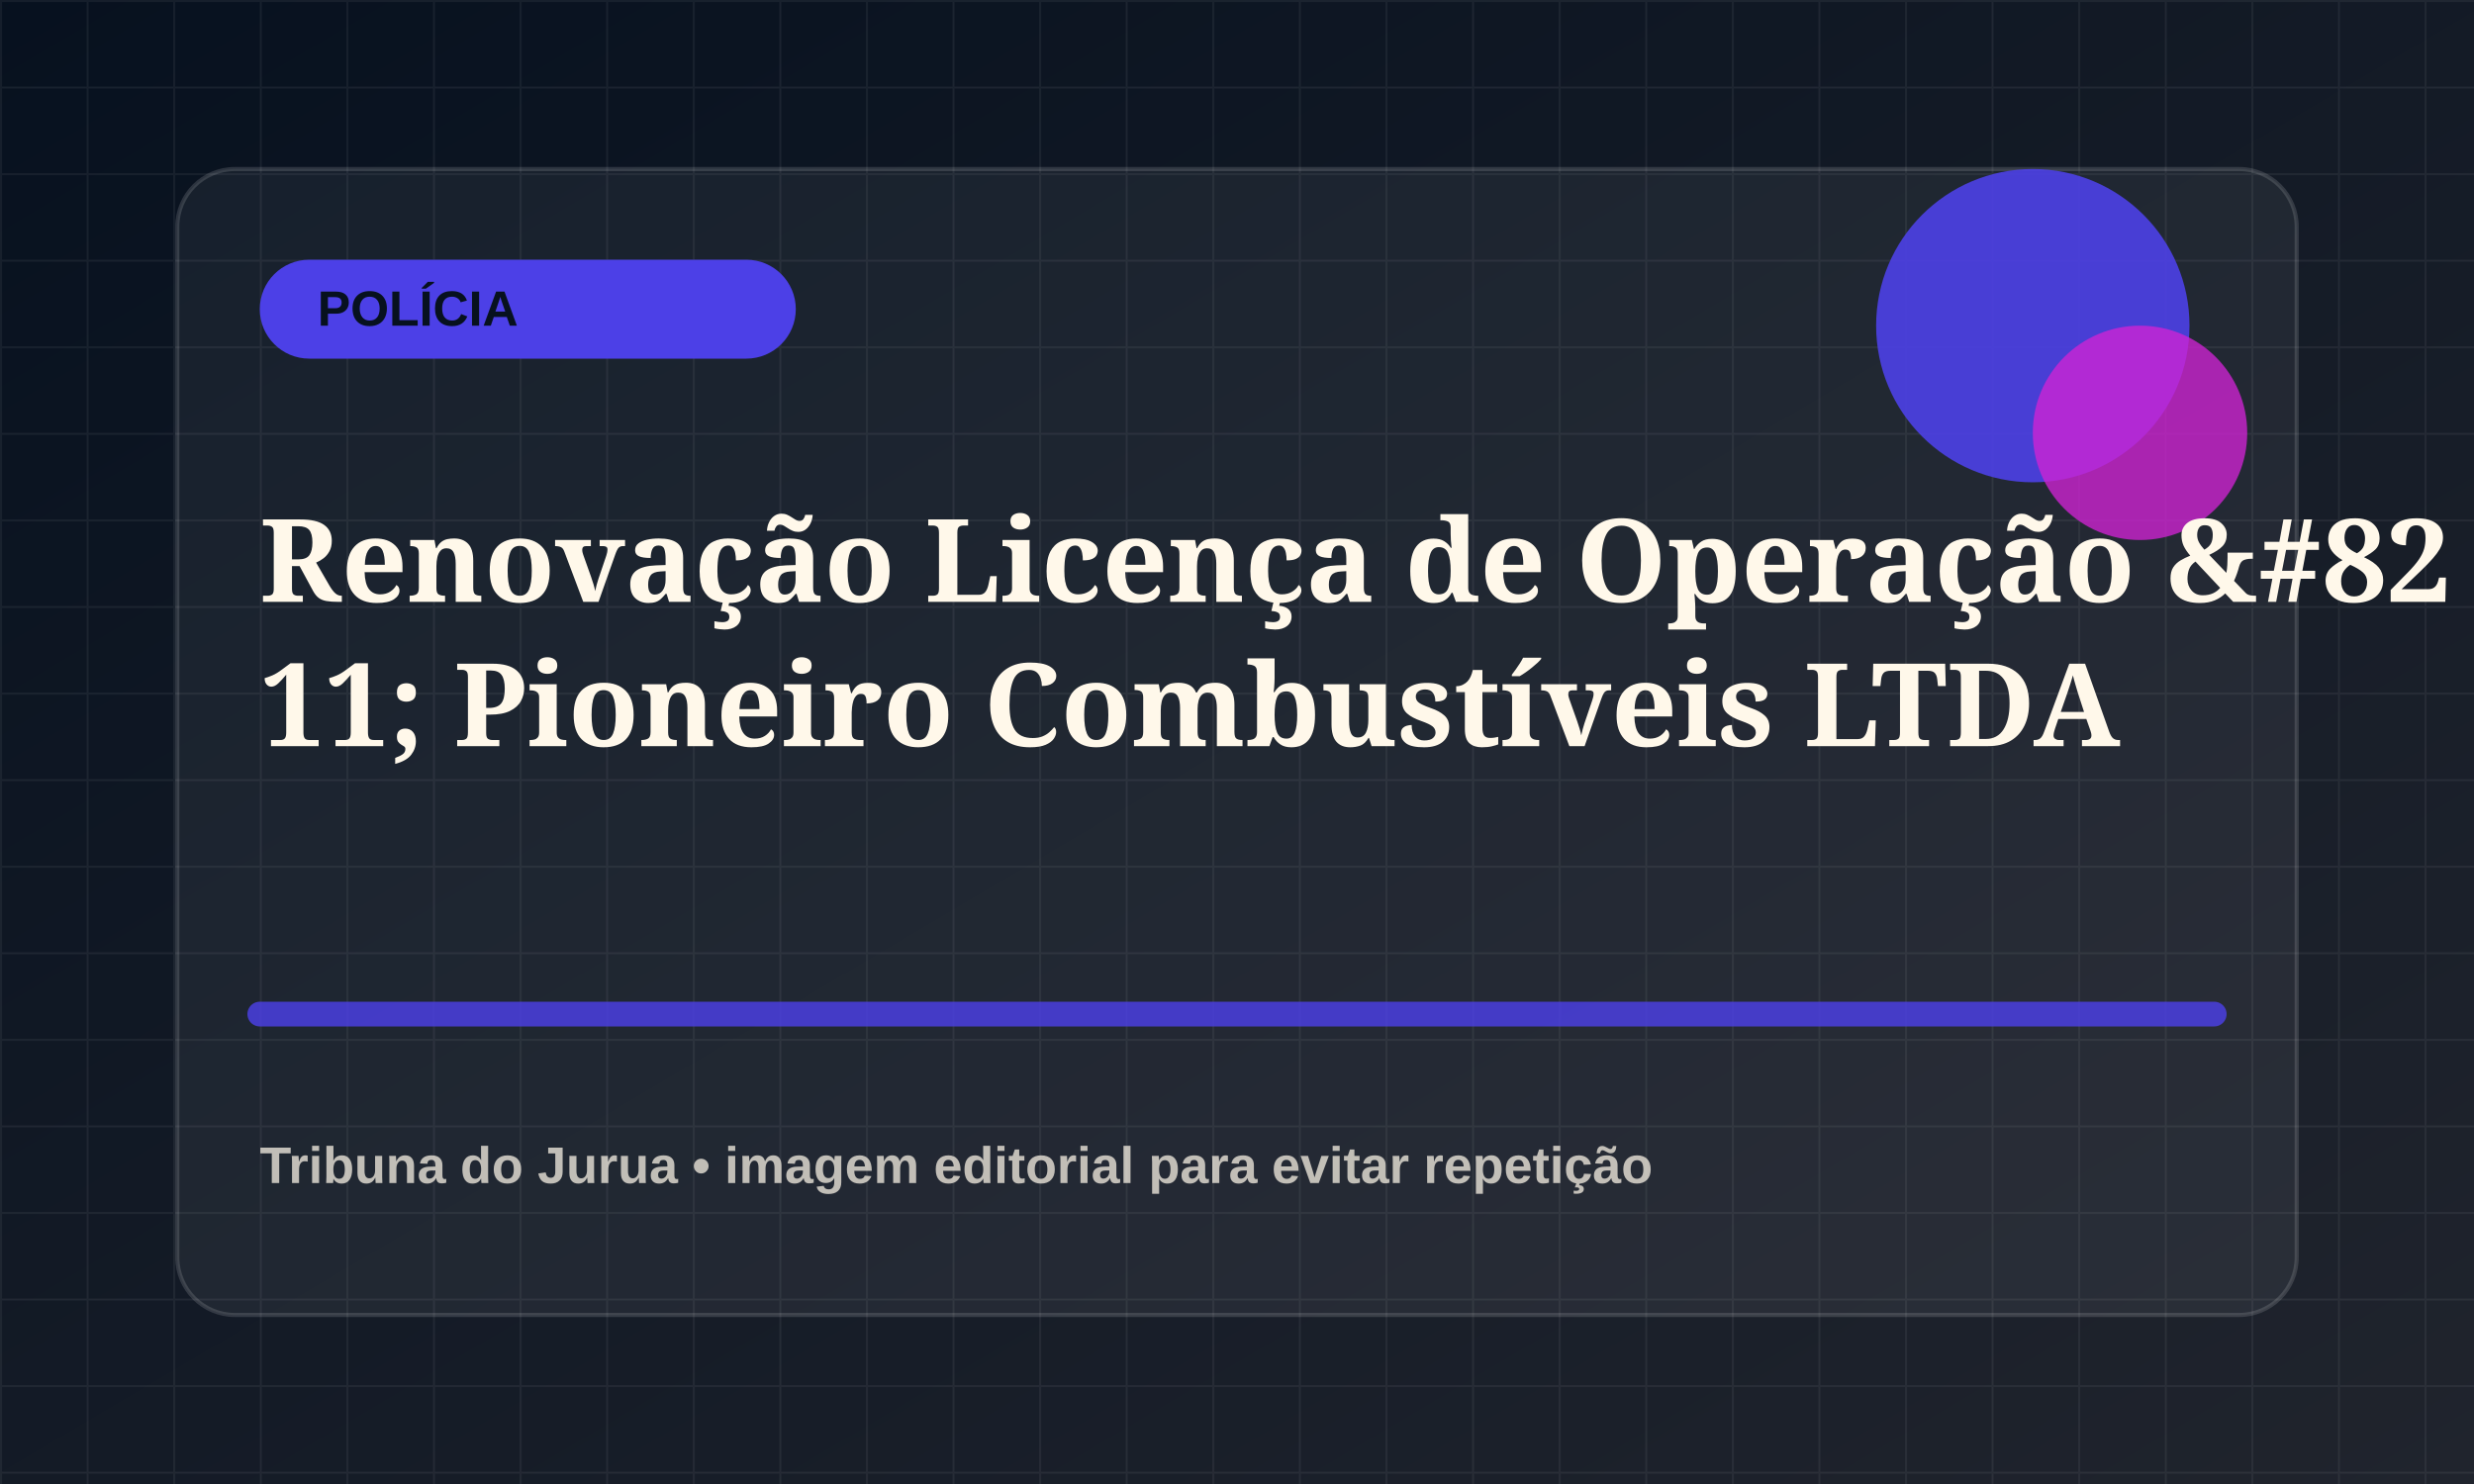
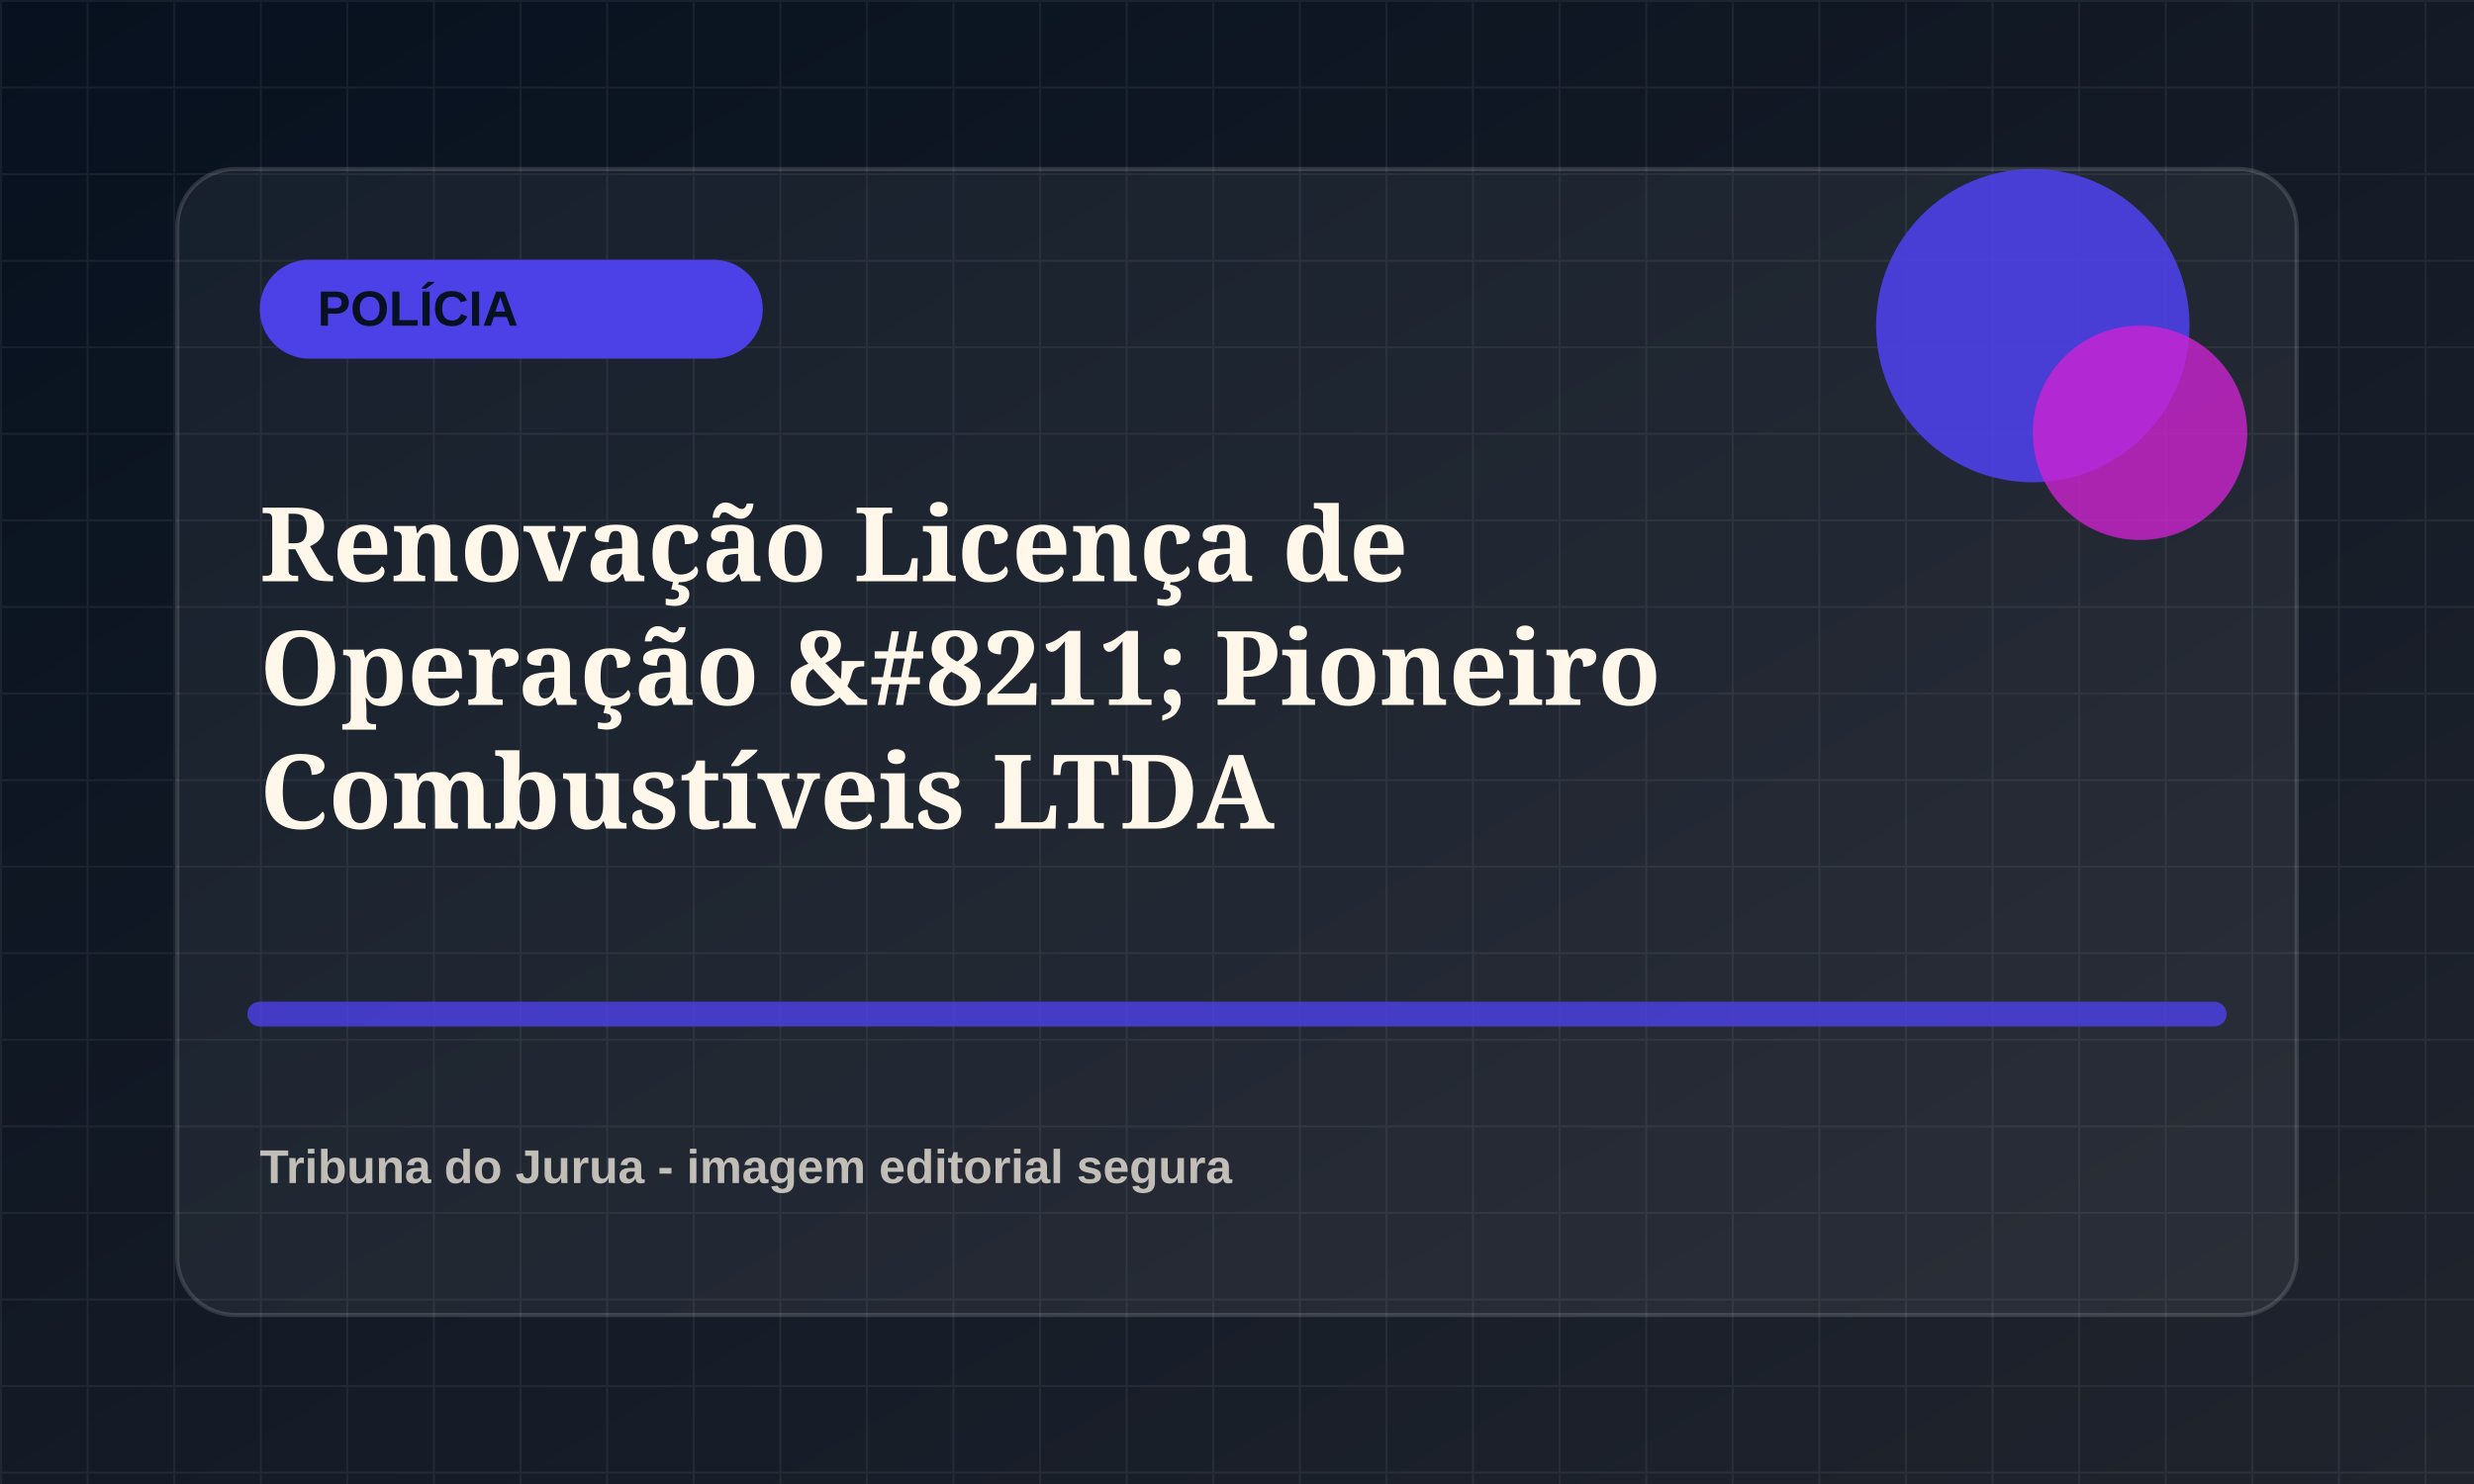
<svg xmlns="http://www.w3.org/2000/svg" viewBox="0 0 1200 720">
  <defs>
    <linearGradient id="bg" x1="0" x2="1" y1="0" y2="1">
      <stop offset="0" stop-color="#07111f" />
      <stop offset="1" stop-color="#20242d" />
    </linearGradient>
    <pattern id="grid" width="42" height="42" patternUnits="userSpaceOnUse">
      <path d="M42 0H0v42" fill="none" stroke="rgba(255,255,255,.055)" stroke-width="2" />
    </pattern>
  </defs>
  <rect width="1200" height="720" fill="url(#bg)" />
  <rect width="1200" height="720" fill="url(#grid)" />
  <rect x="86" y="82" width="1028" height="556" rx="28" fill="rgba(255,255,255,.055)" stroke="rgba(255,255,255,.14)" stroke-width="2" />
-   <rect x="126" y="126" width="260" height="48" rx="24" fill="hsl(244 78% 58%)" />
-   <text x="154" y="158" fill="#07111f" font-family="Arial" font-size="24" font-weight="800">POLÍCIA</text>
+   <rect x="126" y="126" width="244" height="48" rx="24" fill="hsl(244 78% 58%)" />
+   <text x="154" y="158" fill="#07111f" font-family="Arial, sans-serif" font-size="24" font-weight="800">POLÍCIA</text>
  <circle cx="986" cy="158" r="76" fill="hsl(244 78% 58%)" opacity=".9" />
  <circle cx="1038" cy="210" r="52" fill="hsl(299 72% 48%)" opacity=".78" />
  <path d="M126 492h948" stroke="hsl(244 78% 58%)" stroke-width="12" stroke-linecap="round" opacity=".82" />
-   <text x="126" y="292" fill="#fff8ea" font-family="Georgia" font-size="56" font-weight="700">
-     <tspan x="126" dy="0">Renovação Licença de Operação &amp;#82</tspan>
-     <tspan x="126" dy="70">11; Pioneiro Combustíveis LTDA</tspan>
-     <tspan x="126" dy="70" />
+   <text x="126" y="282" fill="#fff8ea" font-family="Georgia, serif" font-size="50" font-weight="700">
+     <tspan x="126" dy="0">Renovação Licença de</tspan>
+     <tspan x="126" dy="60">Operação &amp;#8211; Pioneiro</tspan>
+     <tspan x="126" dy="60">Combustíveis LTDA</tspan>
  </text>
-   <text x="126" y="574" fill="rgba(255,248,234,.72)" font-family="Arial" font-size="25" font-weight="700">Tribuna do Jurua • imagem editorial para evitar repetição</text>
+   <text x="126" y="574" fill="rgba(255,248,234,.72)" font-family="Arial, sans-serif" font-size="23" font-weight="700">Tribuna do Jurua - imagem editorial segura</text>
</svg>
